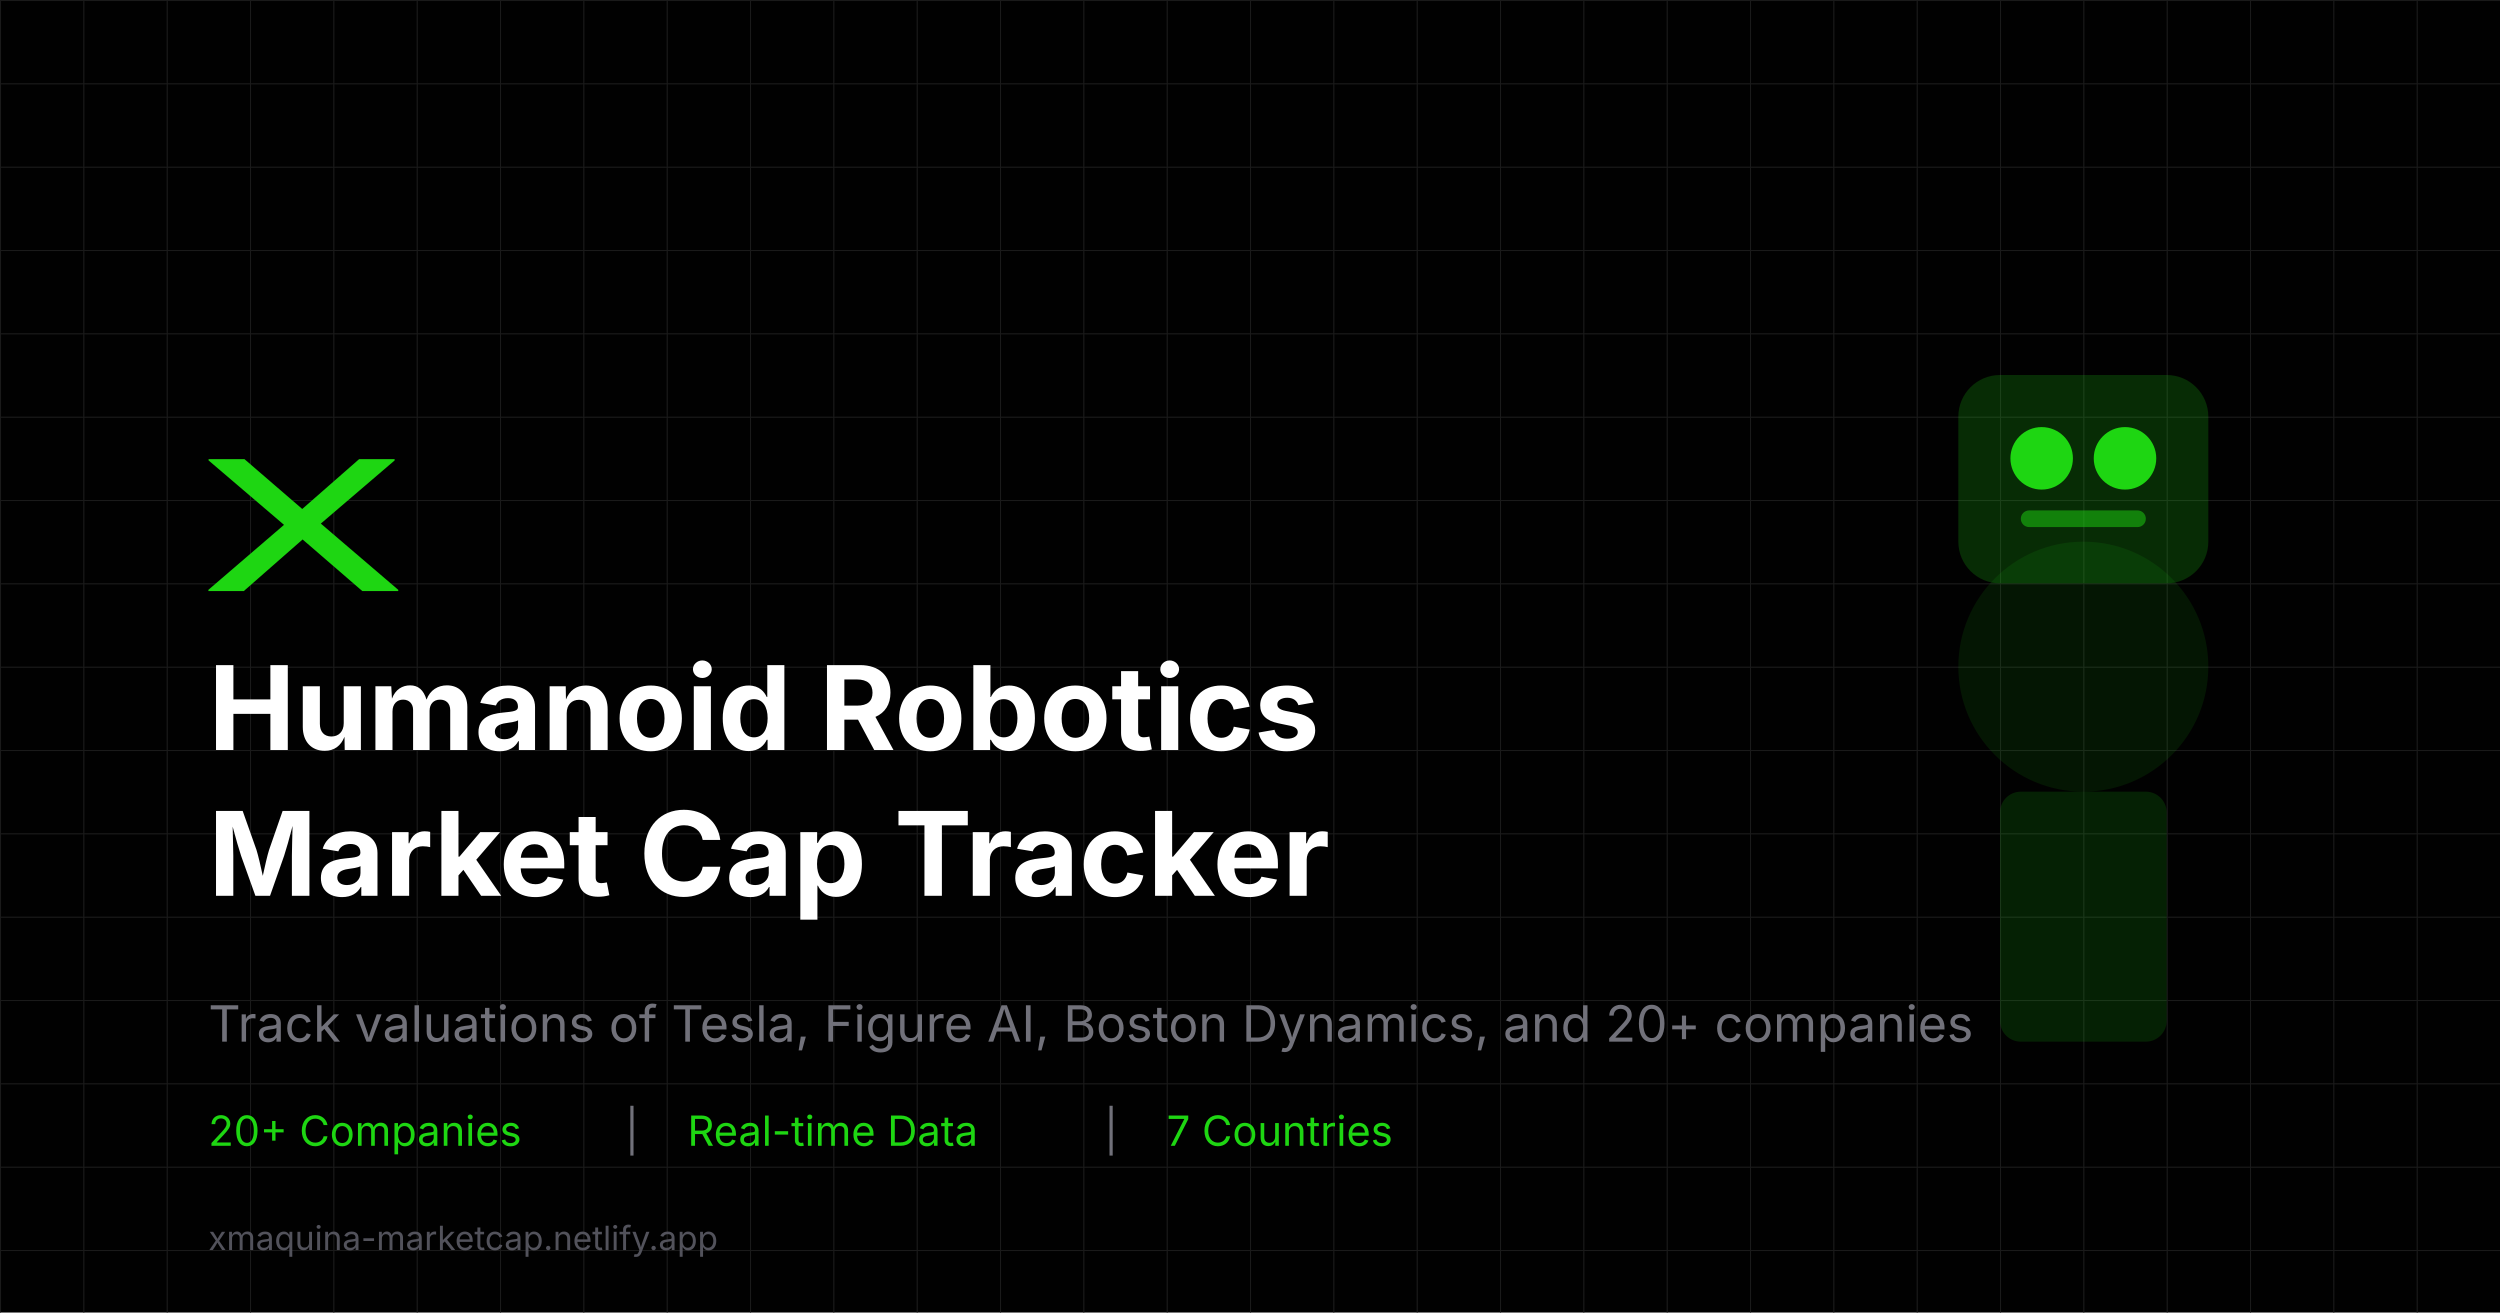
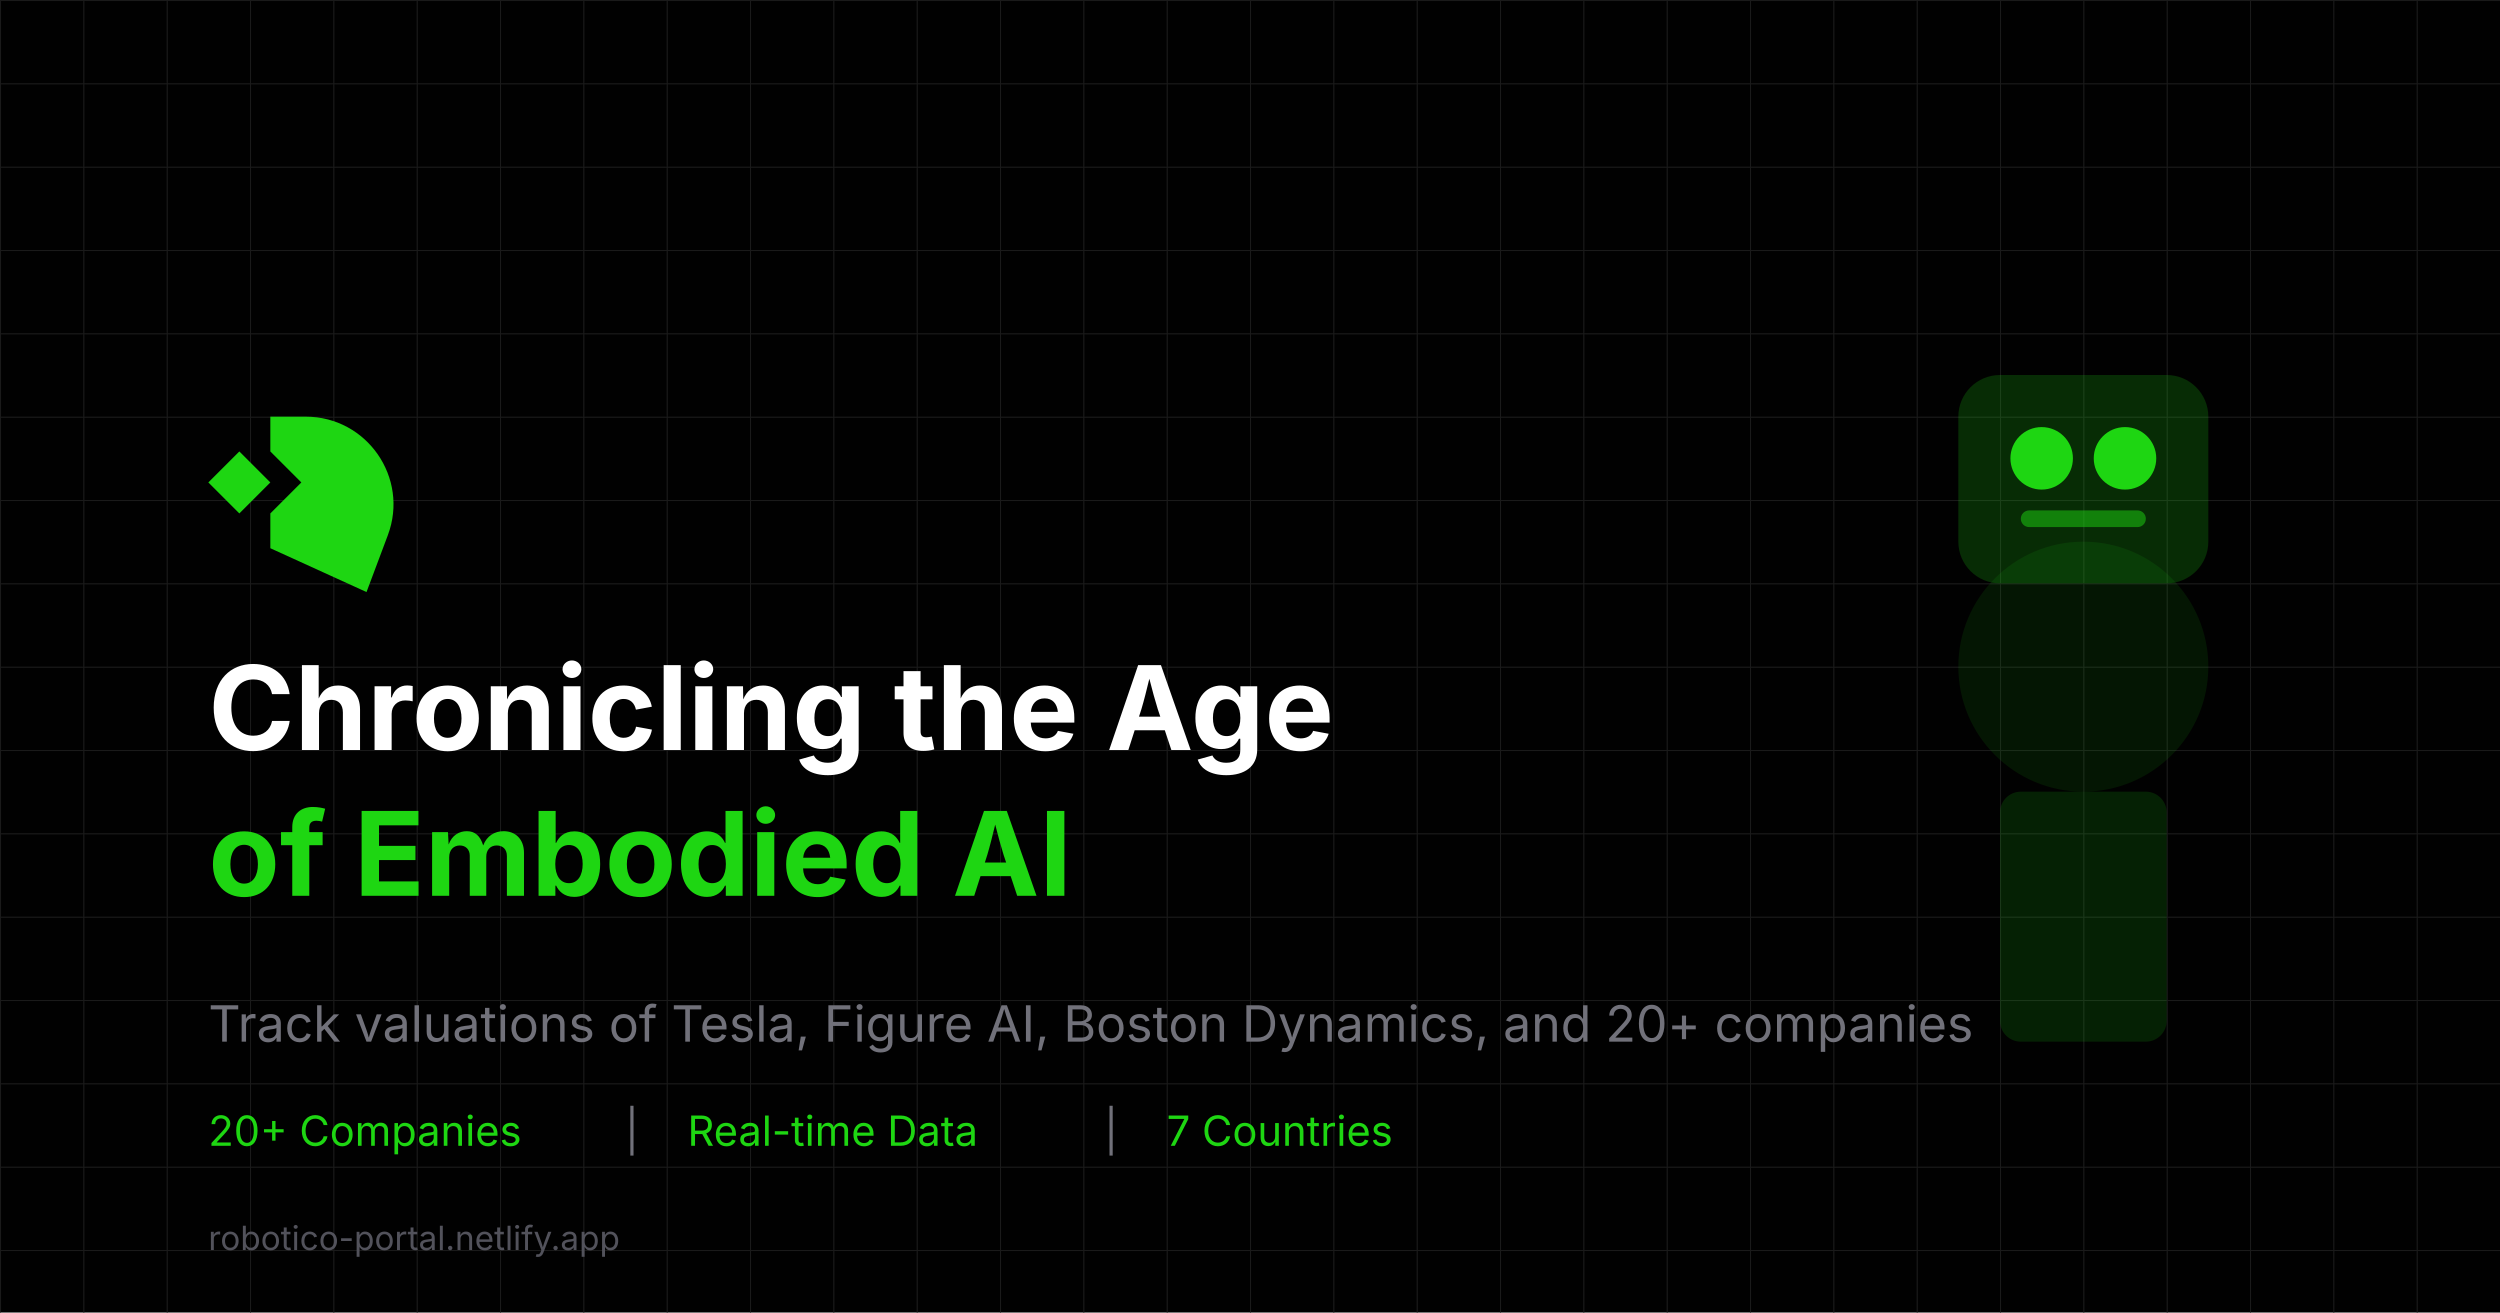
<svg xmlns="http://www.w3.org/2000/svg" width="1200" height="630" viewBox="0 0 1200 630" fill="none">
  <rect width="1200" height="630" fill="#010101" />
  <defs>
    <pattern id="grid" width="40" height="40" patternUnits="userSpaceOnUse">
      <path d="M 40 0 L 0 0 0 40" fill="none" stroke="#1a1a1a" stroke-width="1" />
    </pattern>
  </defs>
  <rect width="1200" height="630" fill="url(#grid)" />
-   <g transform="translate(100, 220)">
-     <path d="M89.425 1.005L53.997 31.323L91.158 63.113V63.719H73.92L45.248 38.945L17.009 63.719H0.031V63.113L36.326 31.929L0.118 1.005V0.398H17.356L45.075 24.306L72.361 0.398H89.425V1.005Z" fill="#1ED612" />
+   <g transform="translate(100, 200) scale(2.5)">
+     <path d="M18.7 0H11.905V6.68L17.855 12.63L11.905 18.579V25.259L30.37 33.675L34.47 22.747C38.592 11.739 30.45 0 18.7 0Z" fill="#1ED612" />
+     <path d="M5.951 6.678L0 12.629L5.951 18.58L11.902 12.629L5.951 6.678Z" fill="#1ED612" />
  </g>
-   <text x="100" y="360" font-family="system-ui, -apple-system, sans-serif" font-size="56" font-weight="700" fill="#FFFFFF">Humanoid Robotics</text>
-   <text x="100" y="430" font-family="system-ui, -apple-system, sans-serif" font-size="56" font-weight="700" fill="#FFFFFF">Market Cap Tracker</text>
+   <text x="100" y="360" font-family="system-ui, -apple-system, sans-serif" font-size="56" font-weight="700" fill="#FFFFFF">Chronicling the Age</text>
+   <text x="100" y="430" font-family="system-ui, -apple-system, sans-serif" font-size="56" font-weight="700" fill="#1ED612">of Embodied AI</text>
  <text x="100" y="500" font-family="system-ui, -apple-system, sans-serif" font-size="24" fill="#71717a">Track valuations of Tesla, Figure AI, Boston Dynamics, and 20+ companies</text>
  <g transform="translate(100, 550)">
    <text font-family="system-ui, -apple-system, sans-serif" font-size="20" fill="#1ED612">20+ Companies</text>
    <text x="200" font-family="system-ui, -apple-system, sans-serif" font-size="20" fill="#71717a">|</text>
    <text x="230" font-family="system-ui, -apple-system, sans-serif" font-size="20" fill="#1ED612">Real-time Data</text>
    <text x="430" font-family="system-ui, -apple-system, sans-serif" font-size="20" fill="#71717a">|</text>
    <text x="460" font-family="system-ui, -apple-system, sans-serif" font-size="20" fill="#1ED612">7 Countries</text>
  </g>
  <g transform="translate(900, 180)">
    <rect x="40" y="0" width="120" height="100" rx="20" fill="#1ED612" opacity="0.2" />
    <circle cx="100" cy="140" r="60" fill="#1ED612" opacity="0.1" />
    <rect x="60" y="200" width="80" height="120" rx="10" fill="#1ED612" opacity="0.15" />
    <circle cx="80" cy="40" r="15" fill="#1ED612" />
    <circle cx="120" cy="40" r="15" fill="#1ED612" />
    <rect x="70" y="65" width="60" height="8" rx="4" fill="#1ED612" opacity="0.5" />
  </g>
-   <text x="100" y="600" font-family="system-ui, -apple-system, sans-serif" font-size="16" fill="#52525b">xmaquina-marketcap.netlify.app</text>
+   <text x="100" y="600" font-family="system-ui, -apple-system, sans-serif" font-size="16" fill="#52525b">robotico-portal.netlify.app</text>
</svg>
